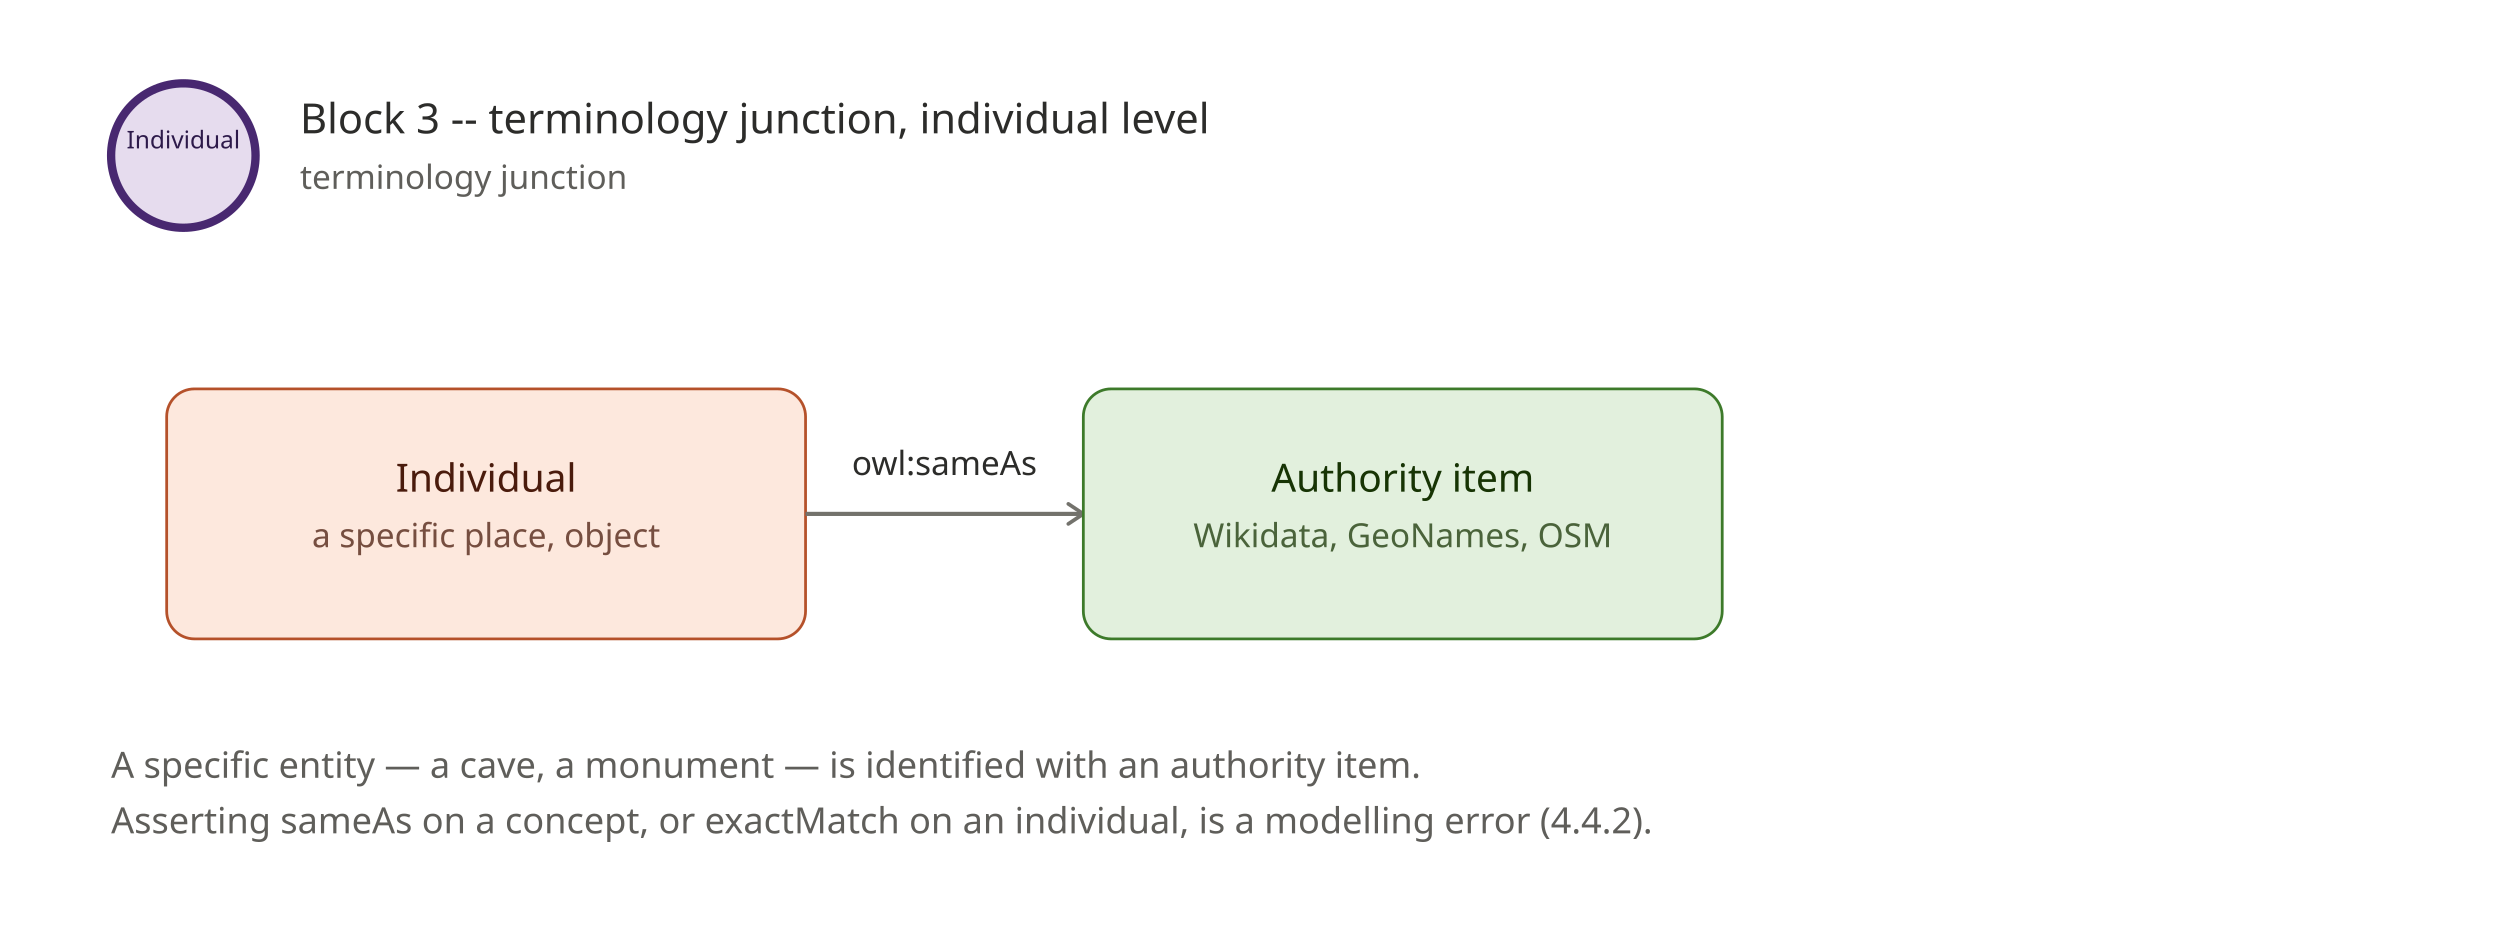
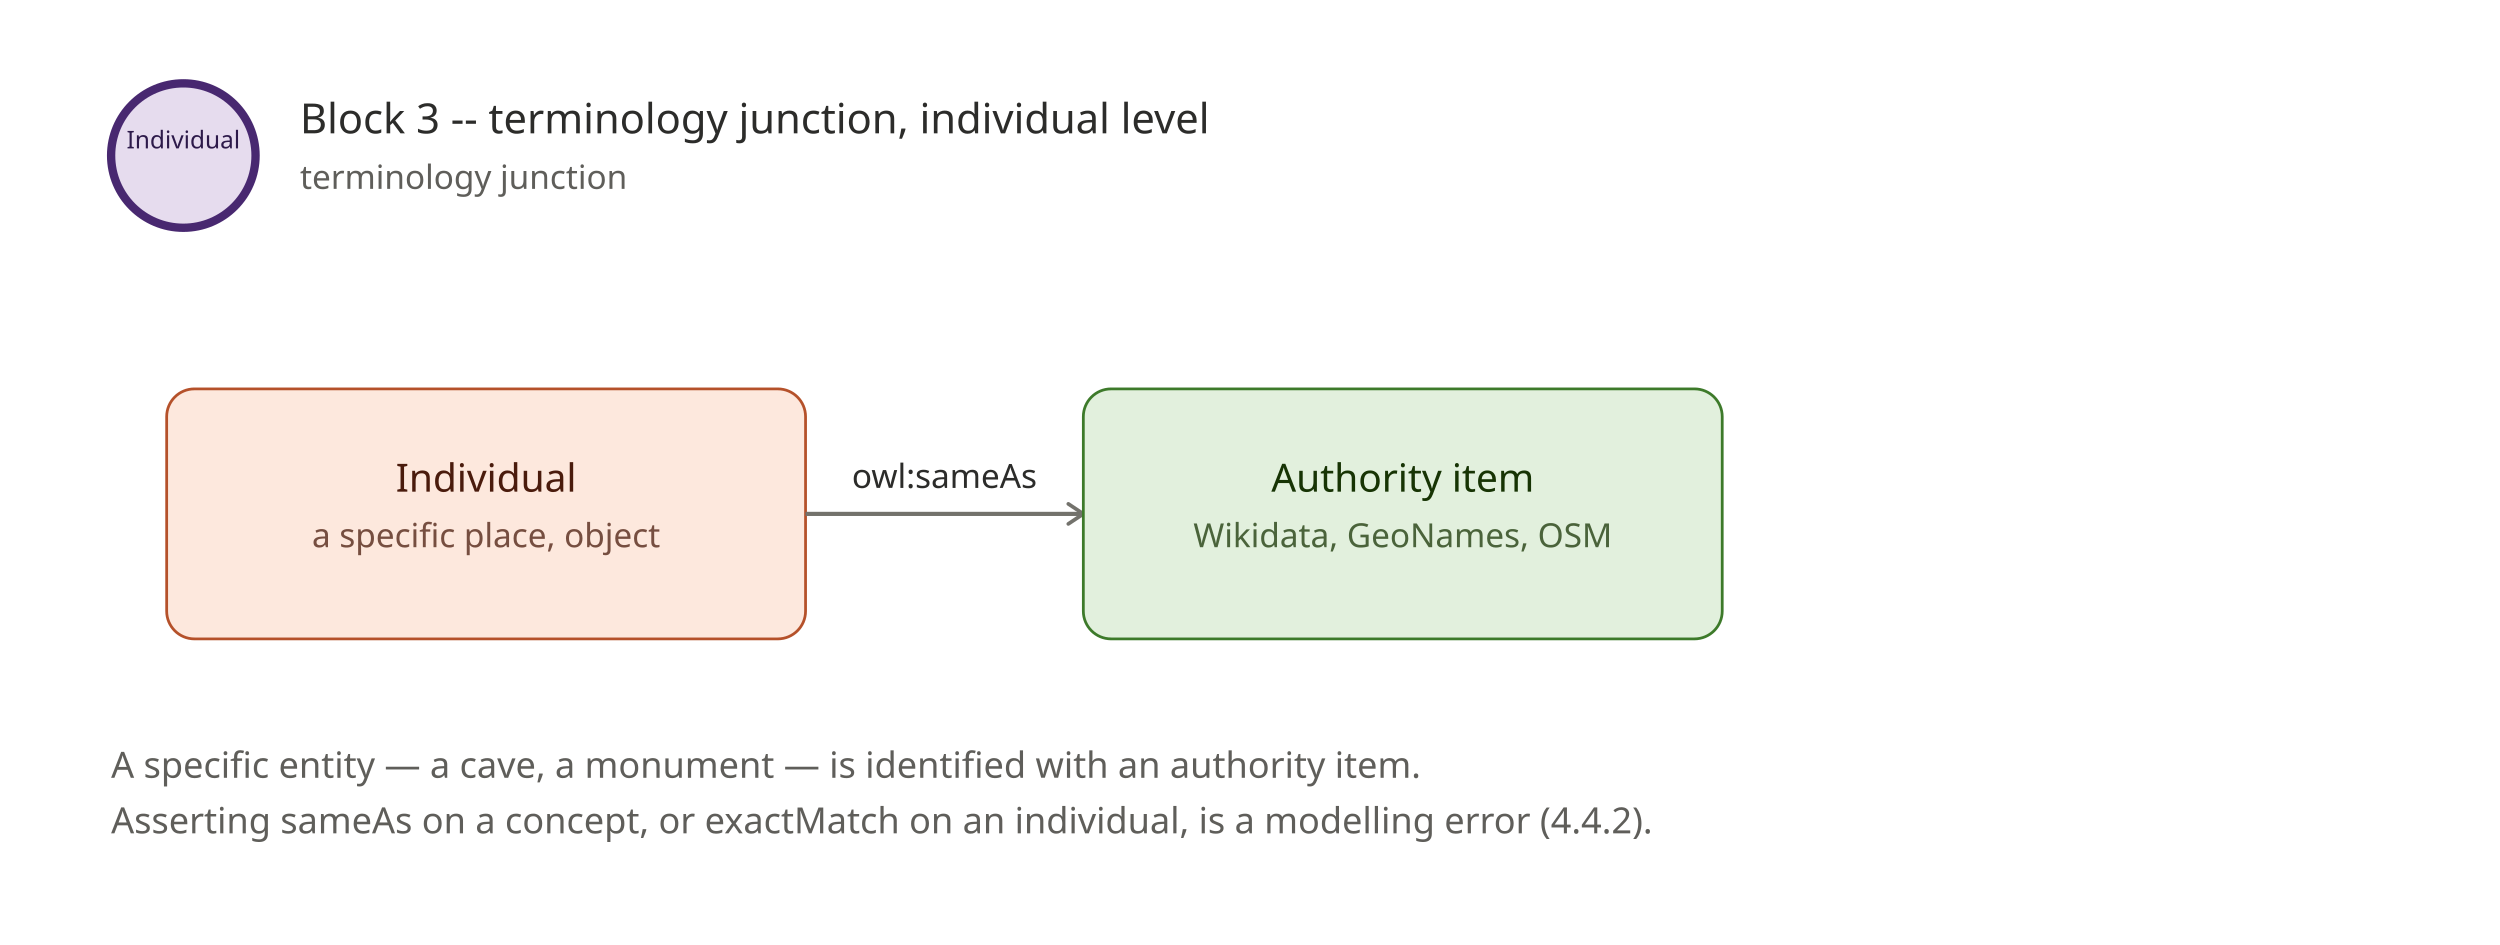
<svg xmlns="http://www.w3.org/2000/svg" width="900" height="340" viewBox="0 0 900 340" role="img">
  <defs>
    <marker id="arrow" viewBox="0 0 10 10" refX="8" refY="5" markerWidth="6" markerHeight="6" orient="auto-start-reverse">
      <path d="M2 1L8 5L2 9" fill="none" stroke="#73726c" stroke-width="1.5" stroke-linecap="round" stroke-linejoin="round" />
    </marker>
  </defs>
  <circle cx="66.0" cy="56.0" r="26.0" fill="#e6dcee" stroke="#482870" stroke-width="3" />
  <text x="66.0" y="50.0" text-anchor="middle" dominant-baseline="central" font-family="Fira Sans" font-weight="500" font-size="8.8" fill="#2d1a4a">Individual</text>
  <text x="66.0" y="64.8" text-anchor="middle" dominant-baseline="central" font-family="Fira Sans" font-size="3.9" fill="#2d1a4a" opacity="0.8" />
  <text x="108.0" y="48.0" font-family="Fira Sans" font-weight="500" font-size="15" fill="#2c2c2a">Block 3 -- terminology junction, individual level</text>
  <text x="108.0" y="68.0" font-family="Fira Sans" font-size="12" fill="#5f5e5a">terminology junction</text>
  <rect x="60.0" y="140.0" width="230.0" height="90.0" rx="10" fill="#fde8dd" stroke="#b5512a" stroke-width="1" />
  <text x="175.0" y="177.0" text-anchor="middle" font-family="Fira Sans" font-weight="500" font-size="14" fill="#4a1b0c">Individual</text>
  <text x="175.0" y="197.0" text-anchor="middle" font-family="Fira Sans" font-size="12" fill="#4a1b0c" opacity="0.75">a specific place, object</text>
  <line x1="290.0" y1="185.0" x2="390.0" y2="185.0" stroke="#73726c" stroke-width="1.5" marker-end="url(#arrow)" />
-   <text x="340.0" y="171.0" text-anchor="middle" font-family="Fira Sans" font-weight="500" font-size="12" fill="#2c2c2a">owl:sameAs</text>
+   <text x="340.0" y="171.0" text-anchor="middle" dominant-baseline="central" font-family="Fira Sans" font-weight="500" font-size="12" fill="#2c2c2a">owl:sameAs</text>
  <rect x="390.0" y="140.0" width="230.0" height="90.0" rx="10" fill="#e2f0dd" stroke="#3d7a2a" stroke-width="1" />
  <text x="505.0" y="177.0" text-anchor="middle" font-family="Fira Sans" font-weight="500" font-size="14" fill="#173404">Authority item</text>
  <text x="505.0" y="197.0" text-anchor="middle" font-family="Fira Sans" font-size="12" fill="#173404" opacity="0.75">Wikidata, GeoNames, OSM</text>
  <text x="40.0" y="280.0" font-family="Fira Sans" font-size="13" fill="#5f5e5a">A specific entity — a cave, a monument — is identified with an authority item.</text>
  <text x="40.0" y="300.0" font-family="Fira Sans" font-size="13" fill="#5f5e5a">Asserting sameAs on a concept, or exactMatch on an individual, is a modelling error (4.4.2).</text>
</svg>
